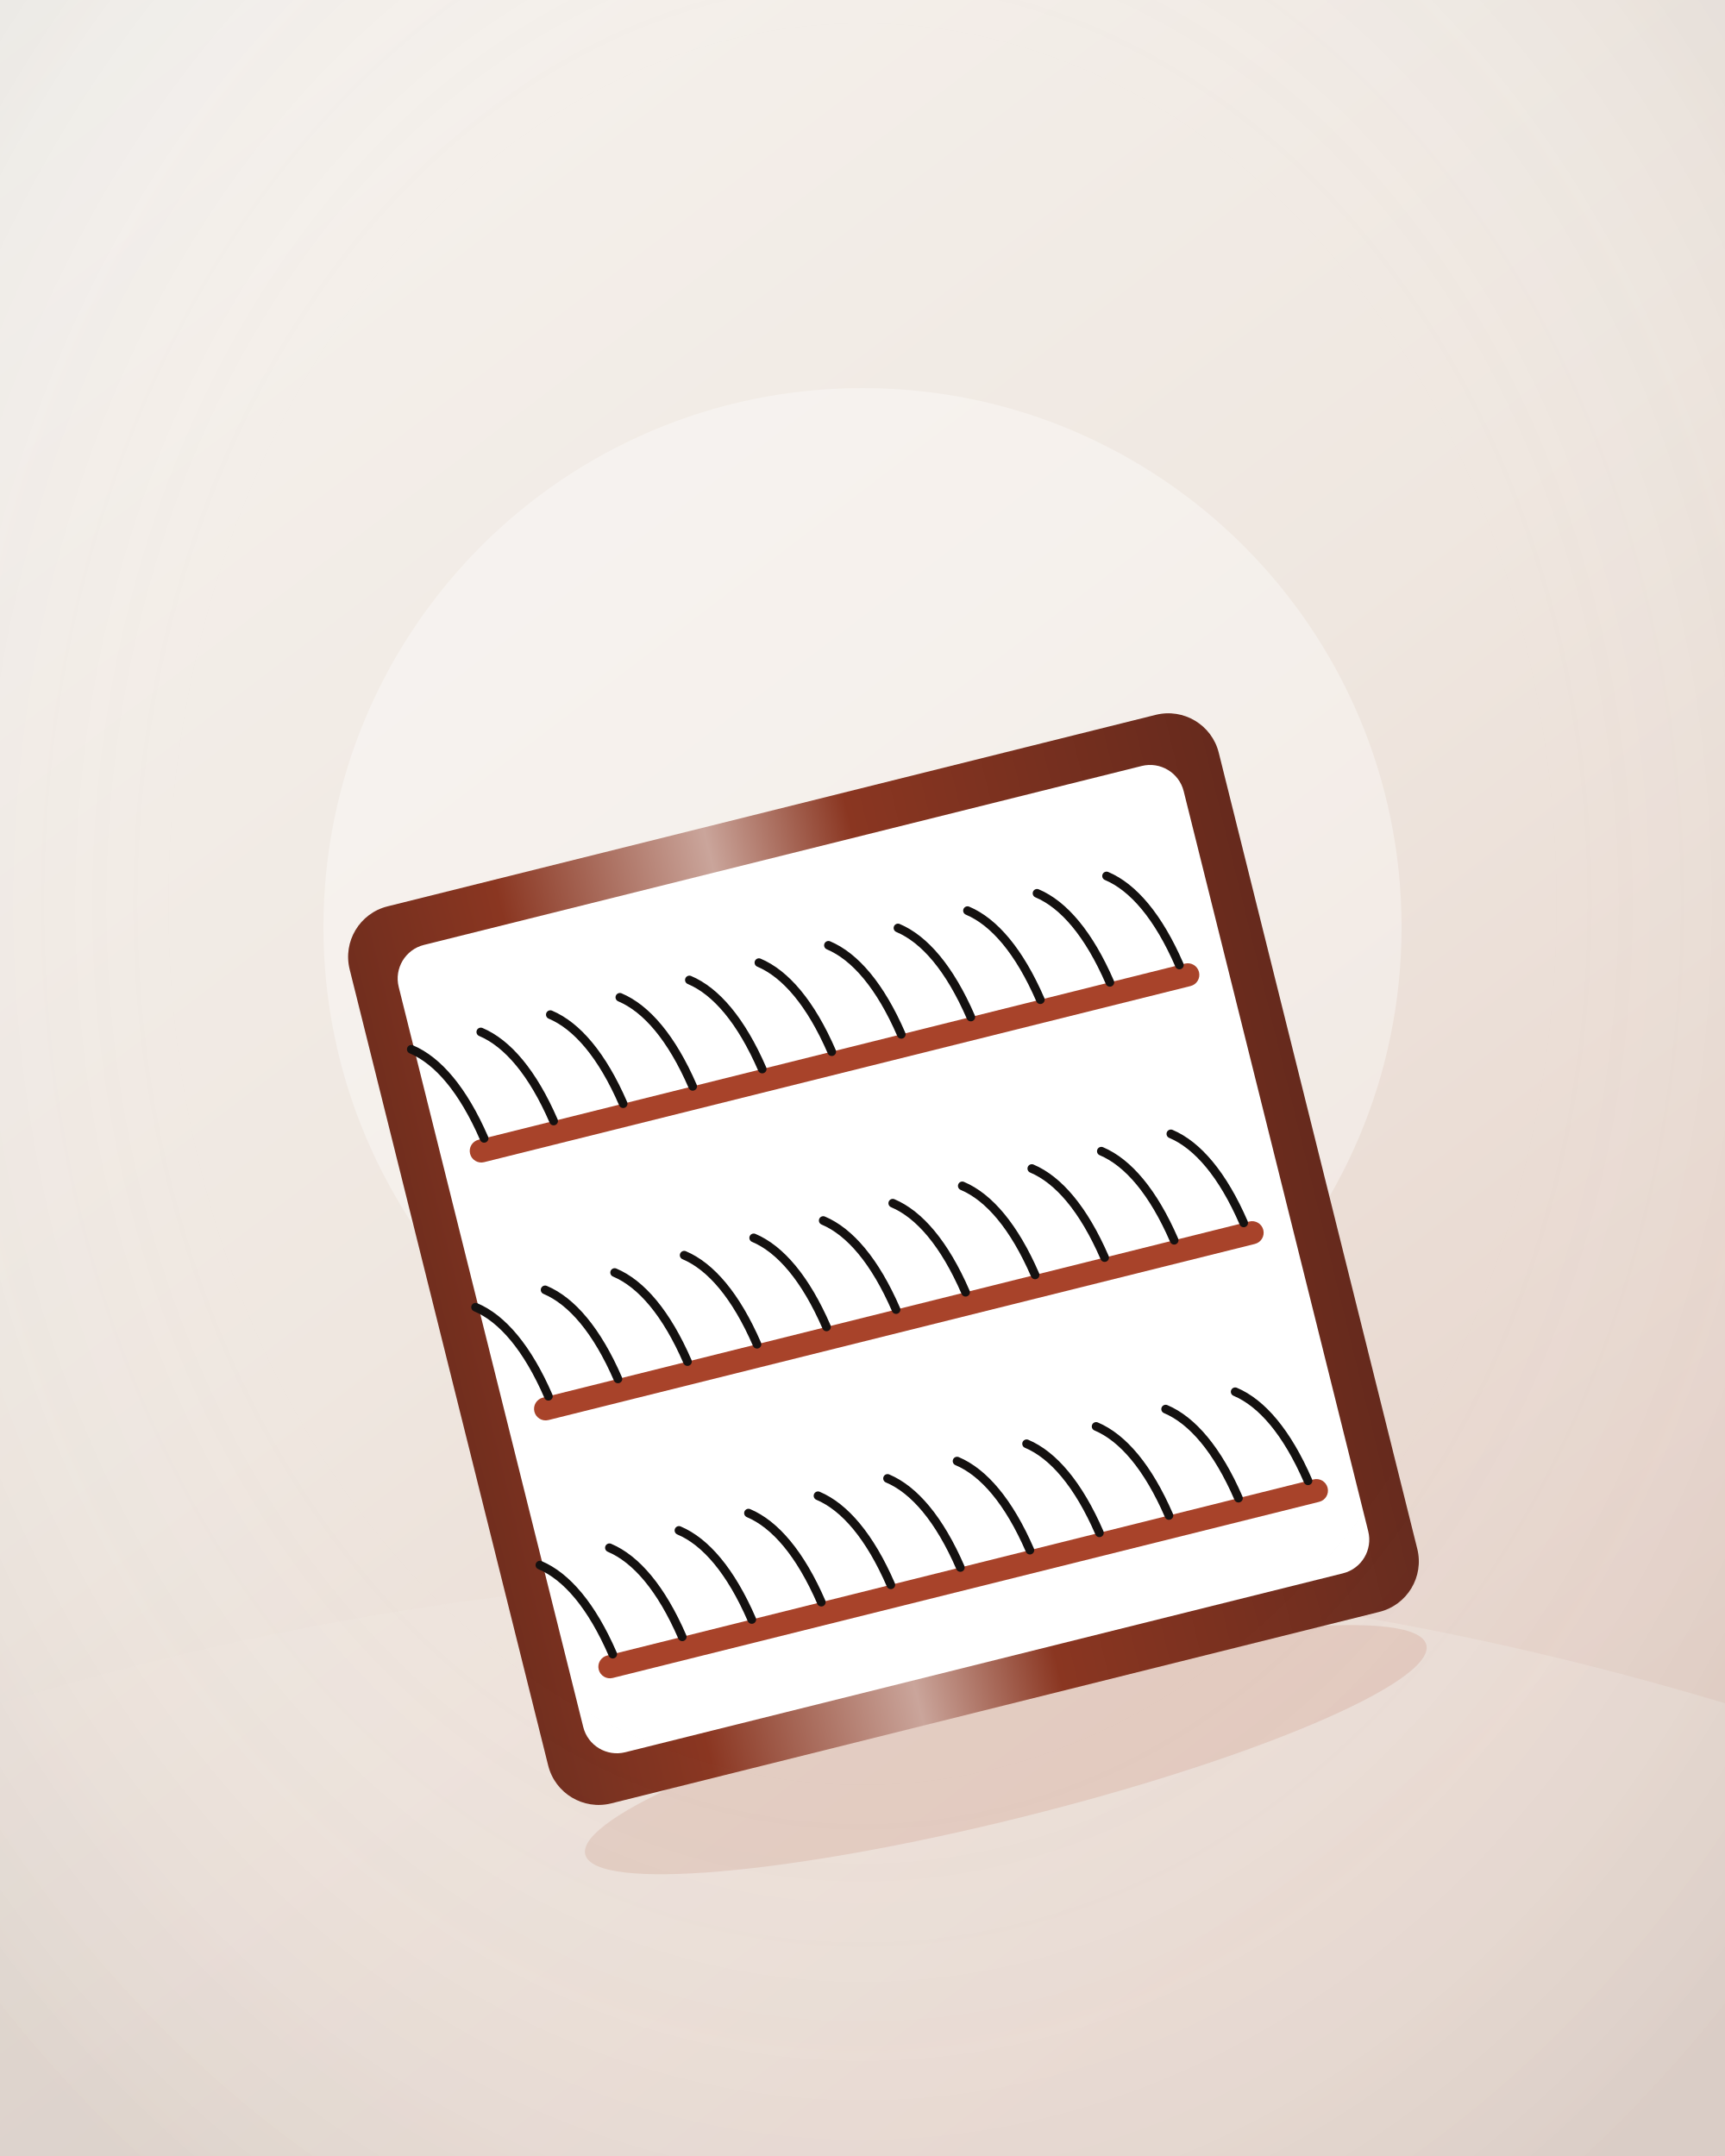
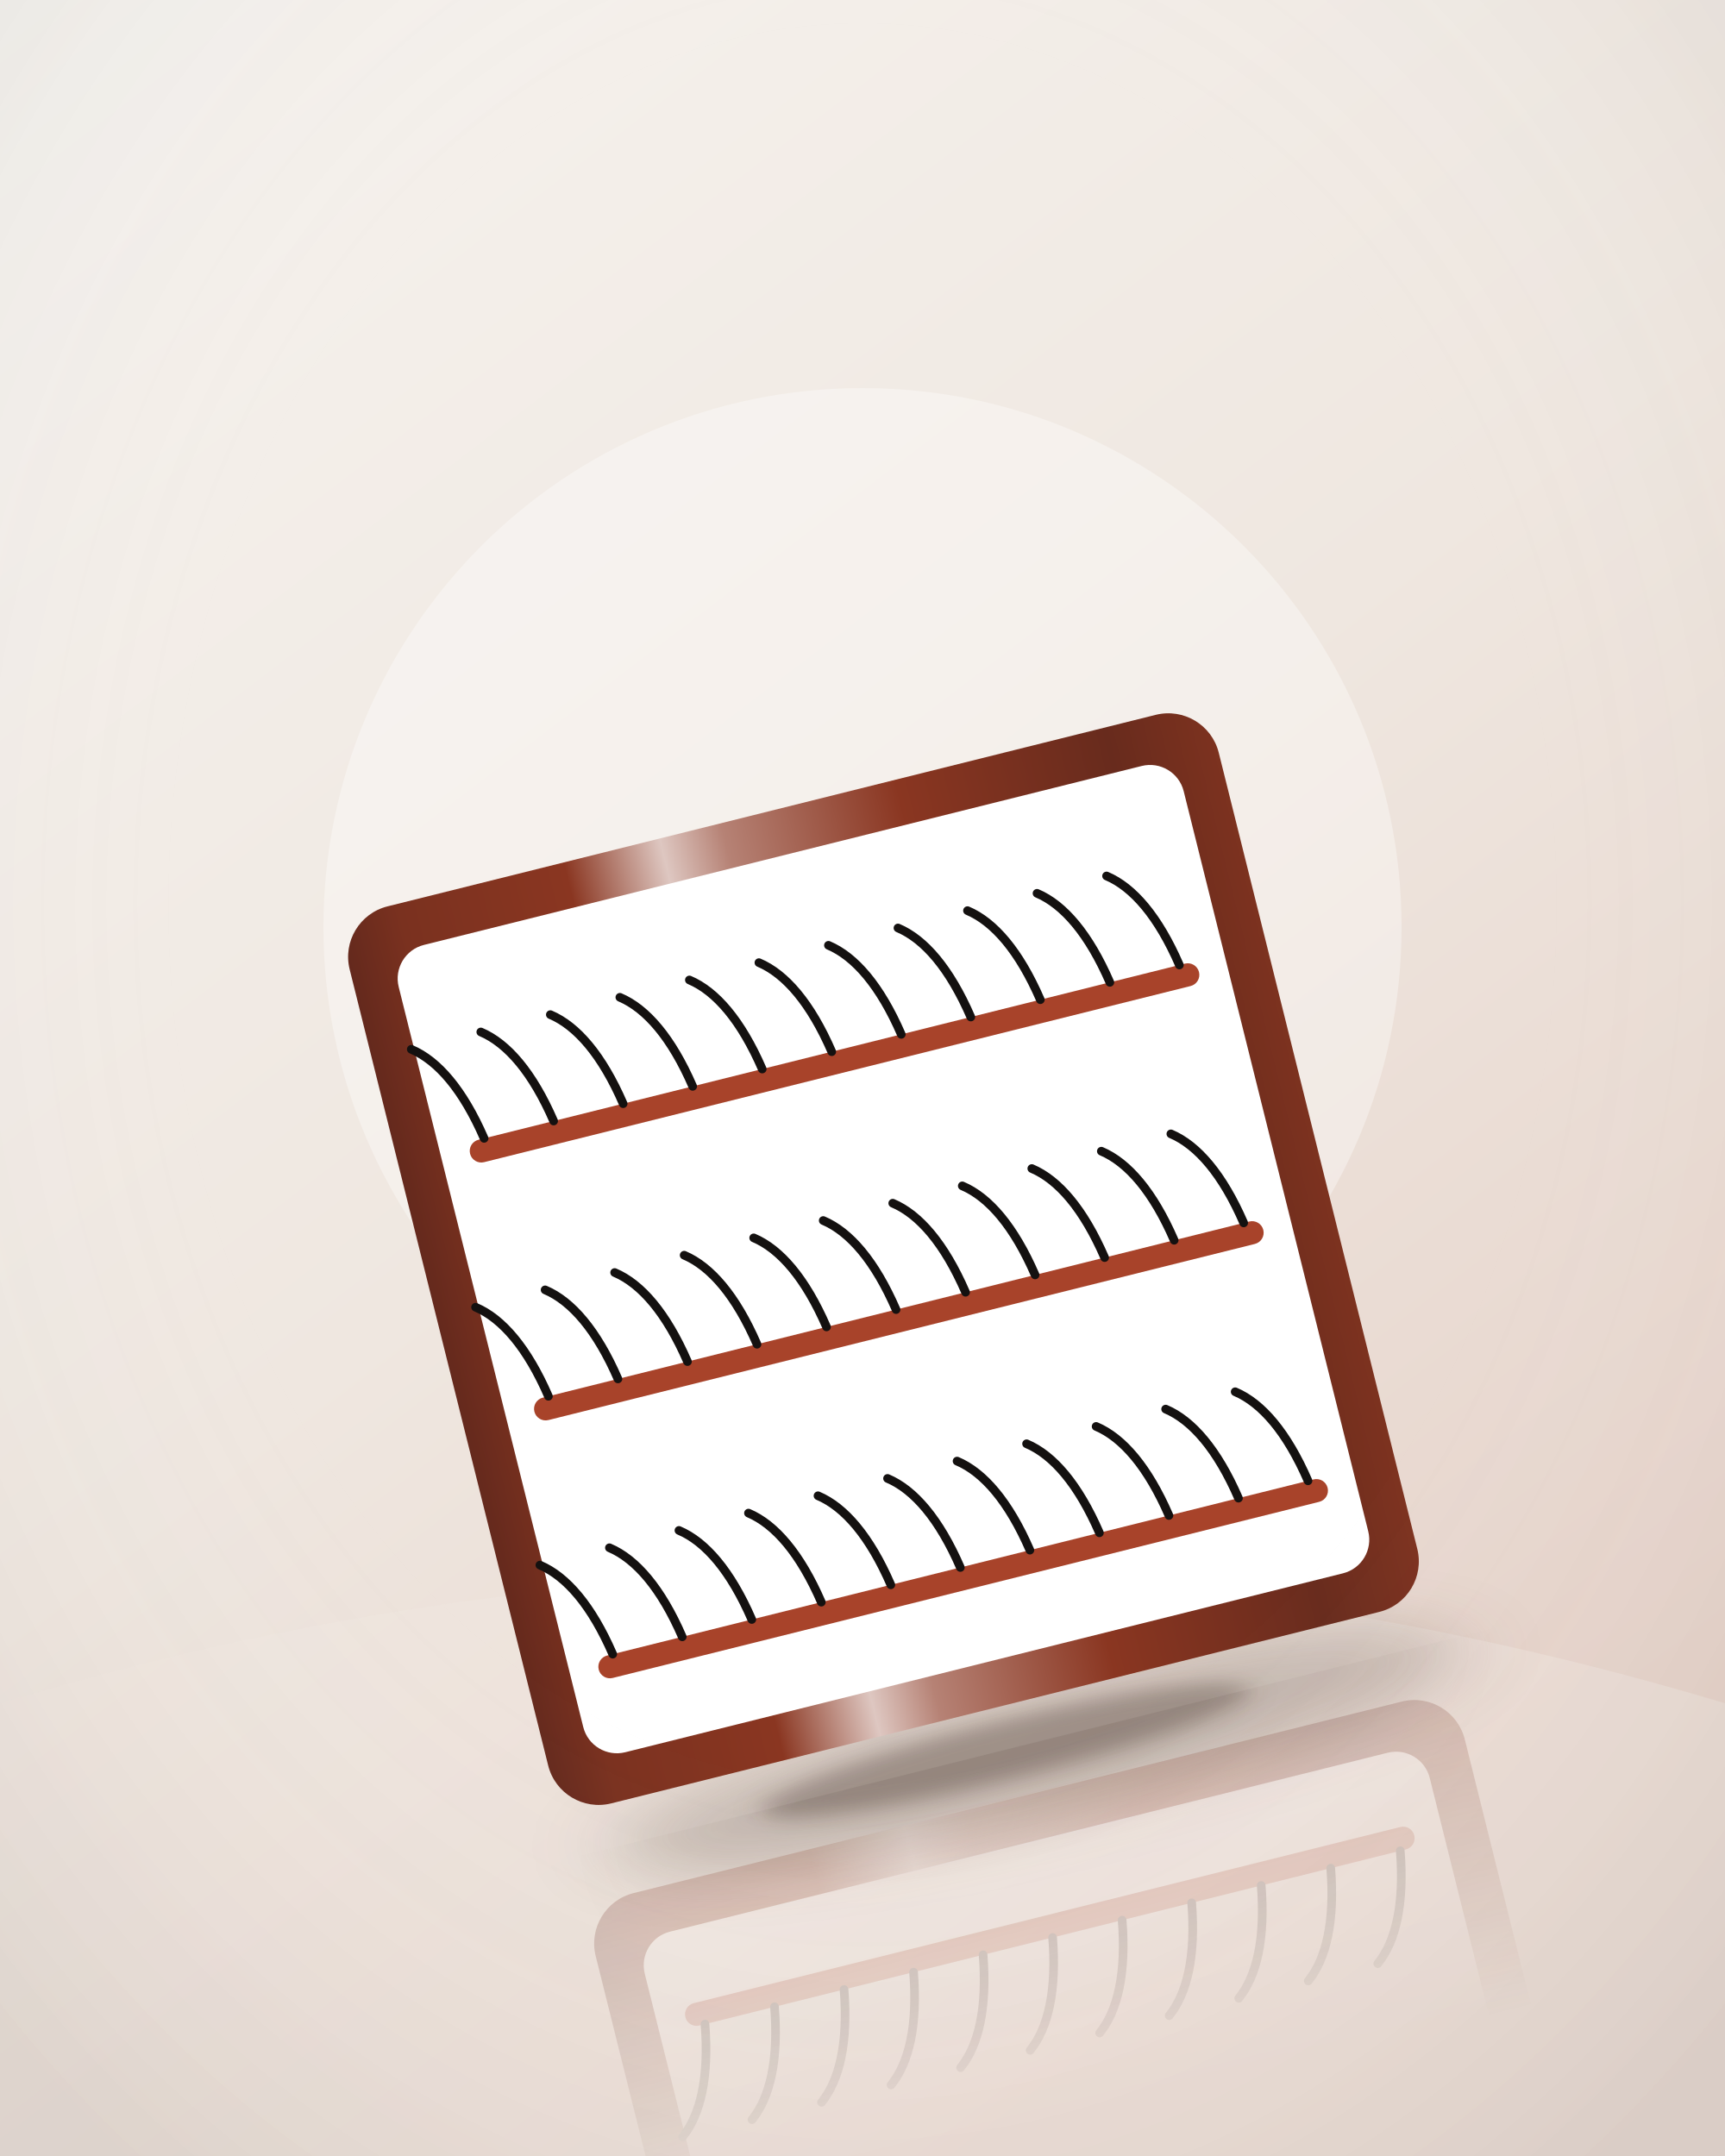
<svg xmlns="http://www.w3.org/2000/svg" viewBox="0 0 800 1000" width="800" height="1000" role="img">
  <defs>
    <linearGradient id="bg57" x1="0" y1="0" x2=".6" y2="1">
      <stop offset="0" stop-color="#F6F3EF" />
      <stop offset=".55" stop-color="#EFE7E0" />
      <stop offset="1" stop-color="#e6d3ca" />
    </linearGradient>
    <radialGradient id="v58" cx=".5" cy=".42" r=".72">
      <stop offset=".55" stop-color="#fff" stop-opacity="0" />
      <stop offset="1" stop-color="#141110" stop-opacity=".07" />
    </radialGradient>
+     <filter id="blurWide" x="-60%" y="-200%" width="220%" height="500%">
+       <feGaussianBlur stdDeviation="13" />
+     </filter>
+     <filter id="blurTight" x="-60%" y="-300%" width="220%" height="700%">
+       <feGaussianBlur stdDeviation="4" />
+     </filter>
+     <linearGradient id="reflGrad" x1="0" y1="205" x2="0" y2="335" gradientUnits="userSpaceOnUse">
+       <stop offset="0" stop-color="#fff" stop-opacity=".5" />
+       <stop offset="1" stop-color="#fff" stop-opacity="0" />
+     </linearGradient>
+     <mask id="reflFade" maskUnits="userSpaceOnUse" x="-260" y="205" width="520" height="130">
+       <rect x="-260" y="205" width="520" height="130" fill="url(#reflGrad)" />
+     </mask>
    <linearGradient id="g56" x1="0" y1="0" x2="1" y2="0">
-       <stop offset="0" stop-color="#712e1e" />
-       <stop offset=".18" stop-color="#8A3621" />
-       <stop offset=".42" stop-color="#caa59b" />
-       <stop offset=".58" stop-color="#8A3621" />
-       <stop offset="1" stop-color="#662a1d" />
+       <stop offset="0" stop-color="#64291d" />
+       <stop offset=".07" stop-color="#7a311f" />
+       <stop offset=".26" stop-color="#8A3621" />
+       <stop offset=".37" stop-color="#dec7c1" />
+       <stop offset=".44" stop-color="#b68275" />
+       <stop offset=".64" stop-color="#8A3621" />
+       <stop offset=".88" stop-color="#682b1d" />
+       <stop offset="1" stop-color="#7d321f" />
    </linearGradient>
  </defs>
  <rect width="800" height="1000" fill="url(#bg57)" />
  <circle cx="400" cy="430" r="250" fill="#fff" opacity=".34" />
  <path d="M0 1000 L0 790 Q 400 670 800 790 L800 1000 Z" fill="#EFE7E0" opacity=".45" />
  <g transform="translate(400,545) rotate(-14) scale(1.34)">
-     <ellipse cx="0" cy="205" rx="150" ry="24" fill="#A8432A" opacity=".13" />
+     <g mask="url(#reflFade)" opacity=".5">
+       <g transform="translate(0,412) scale(1,-1)">
+         <ellipse cx="10.5" cy="207" rx="150" ry="24" fill="#4A372F" opacity=".22" filter="url(#blurWide)" />
+         <ellipse cx="0" cy="205" rx="87" ry="10.08" fill="#3A2A24" opacity=".3" filter="url(#blurTight)" />
+         <rect x="-155" y="-130" width="310" height="320" rx="18" fill="url(#g56)" />
+         <rect x="-140" y="-114" width="280" height="288" rx="12" fill="#FFFFFF" />
+         <g transform="translate(0,-40)">
+           <rect x="-130" y="-4" width="260" height="8" rx="4" fill="#A8432A" />
+           <path d="M-124 -4 C-127 -22 -133 -34 -141 -40" stroke="#141110" stroke-width="3" fill="none" stroke-linecap="round" />
+           <path d="M-99.2 -4 C-102.2 -22 -108.2 -34 -116.2 -40" stroke="#141110" stroke-width="3" fill="none" stroke-linecap="round" />
+           <path d="M-74.4 -4 C-77.4 -22 -83.4 -34 -91.4 -40" stroke="#141110" stroke-width="3" fill="none" stroke-linecap="round" />
+           <path d="M-49.6 -4 C-52.6 -22 -58.6 -34 -66.6 -40" stroke="#141110" stroke-width="3" fill="none" stroke-linecap="round" />
+           <path d="M-24.8 -4 C-27.8 -22 -33.8 -34 -41.8 -40" stroke="#141110" stroke-width="3" fill="none" stroke-linecap="round" />
+           <path d="M0 -4 C-3 -22 -9 -34 -17 -40" stroke="#141110" stroke-width="3" fill="none" stroke-linecap="round" />
+           <path d="M24.8 -4 C21.8 -22 15.8 -34 7.8 -40" stroke="#141110" stroke-width="3" fill="none" stroke-linecap="round" />
+           <path d="M49.6 -4 C46.6 -22 40.6 -34 32.6 -40" stroke="#141110" stroke-width="3" fill="none" stroke-linecap="round" />
+           <path d="M74.4 -4 C71.4 -22 65.4 -34 57.4 -40" stroke="#141110" stroke-width="3" fill="none" stroke-linecap="round" />
+           <path d="M99.2 -4 C96.2 -22 90.2 -34 82.2 -40" stroke="#141110" stroke-width="3" fill="none" stroke-linecap="round" />
+           <path d="M124 -4 C121 -22 115 -34 107 -40" stroke="#141110" stroke-width="3" fill="none" stroke-linecap="round" />
+         </g>
+         <g transform="translate(0,52)">
+           <rect x="-130" y="-4" width="260" height="8" rx="4" fill="#A8432A" />
+           <path d="M-124 -4 C-127 -22 -133 -34 -141 -40" stroke="#141110" stroke-width="3" fill="none" stroke-linecap="round" />
+           <path d="M-99.2 -4 C-102.2 -22 -108.2 -34 -116.2 -40" stroke="#141110" stroke-width="3" fill="none" stroke-linecap="round" />
+           <path d="M-74.4 -4 C-77.4 -22 -83.4 -34 -91.4 -40" stroke="#141110" stroke-width="3" fill="none" stroke-linecap="round" />
+           <path d="M-49.6 -4 C-52.6 -22 -58.6 -34 -66.6 -40" stroke="#141110" stroke-width="3" fill="none" stroke-linecap="round" />
+           <path d="M-24.8 -4 C-27.8 -22 -33.8 -34 -41.8 -40" stroke="#141110" stroke-width="3" fill="none" stroke-linecap="round" />
+           <path d="M0 -4 C-3 -22 -9 -34 -17 -40" stroke="#141110" stroke-width="3" fill="none" stroke-linecap="round" />
+           <path d="M24.8 -4 C21.8 -22 15.8 -34 7.8 -40" stroke="#141110" stroke-width="3" fill="none" stroke-linecap="round" />
+           <path d="M49.6 -4 C46.6 -22 40.6 -34 32.6 -40" stroke="#141110" stroke-width="3" fill="none" stroke-linecap="round" />
+           <path d="M74.4 -4 C71.4 -22 65.4 -34 57.4 -40" stroke="#141110" stroke-width="3" fill="none" stroke-linecap="round" />
+           <path d="M99.2 -4 C96.2 -22 90.2 -34 82.2 -40" stroke="#141110" stroke-width="3" fill="none" stroke-linecap="round" />
+           <path d="M124 -4 C121 -22 115 -34 107 -40" stroke="#141110" stroke-width="3" fill="none" stroke-linecap="round" />
+         </g>
+         <g transform="translate(0,144)">
+           <rect x="-130" y="-4" width="260" height="8" rx="4" fill="#A8432A" />
+           <path d="M-124 -4 C-127 -22 -133 -34 -141 -40" stroke="#141110" stroke-width="3" fill="none" stroke-linecap="round" />
+           <path d="M-99.2 -4 C-102.2 -22 -108.2 -34 -116.2 -40" stroke="#141110" stroke-width="3" fill="none" stroke-linecap="round" />
+           <path d="M-74.4 -4 C-77.4 -22 -83.4 -34 -91.4 -40" stroke="#141110" stroke-width="3" fill="none" stroke-linecap="round" />
+           <path d="M-49.6 -4 C-52.6 -22 -58.6 -34 -66.6 -40" stroke="#141110" stroke-width="3" fill="none" stroke-linecap="round" />
+           <path d="M-24.8 -4 C-27.8 -22 -33.8 -34 -41.8 -40" stroke="#141110" stroke-width="3" fill="none" stroke-linecap="round" />
+           <path d="M0 -4 C-3 -22 -9 -34 -17 -40" stroke="#141110" stroke-width="3" fill="none" stroke-linecap="round" />
+           <path d="M24.8 -4 C21.8 -22 15.8 -34 7.8 -40" stroke="#141110" stroke-width="3" fill="none" stroke-linecap="round" />
+           <path d="M49.6 -4 C46.6 -22 40.6 -34 32.6 -40" stroke="#141110" stroke-width="3" fill="none" stroke-linecap="round" />
+           <path d="M74.4 -4 C71.4 -22 65.4 -34 57.4 -40" stroke="#141110" stroke-width="3" fill="none" stroke-linecap="round" />
+           <path d="M99.2 -4 C96.2 -22 90.2 -34 82.2 -40" stroke="#141110" stroke-width="3" fill="none" stroke-linecap="round" />
+           <path d="M124 -4 C121 -22 115 -34 107 -40" stroke="#141110" stroke-width="3" fill="none" stroke-linecap="round" />
+         </g>
+       </g>
+     </g>
+     <ellipse cx="10.5" cy="207" rx="150" ry="24" fill="#4A372F" opacity=".22" filter="url(#blurWide)" />
+     <ellipse cx="0" cy="205" rx="87" ry="10.08" fill="#3A2A24" opacity=".3" filter="url(#blurTight)" />
    <rect x="-155" y="-130" width="310" height="320" rx="18" fill="url(#g56)" />
    <rect x="-140" y="-114" width="280" height="288" rx="12" fill="#FFFFFF" />
    <g transform="translate(0,-40)">
      <rect x="-130" y="-4" width="260" height="8" rx="4" fill="#A8432A" />
      <path d="M-124 -4 C-127 -22 -133 -34 -141 -40" stroke="#141110" stroke-width="3" fill="none" stroke-linecap="round" />
      <path d="M-99.2 -4 C-102.2 -22 -108.2 -34 -116.2 -40" stroke="#141110" stroke-width="3" fill="none" stroke-linecap="round" />
      <path d="M-74.4 -4 C-77.4 -22 -83.4 -34 -91.4 -40" stroke="#141110" stroke-width="3" fill="none" stroke-linecap="round" />
      <path d="M-49.6 -4 C-52.6 -22 -58.6 -34 -66.6 -40" stroke="#141110" stroke-width="3" fill="none" stroke-linecap="round" />
      <path d="M-24.8 -4 C-27.8 -22 -33.8 -34 -41.8 -40" stroke="#141110" stroke-width="3" fill="none" stroke-linecap="round" />
      <path d="M0 -4 C-3 -22 -9 -34 -17 -40" stroke="#141110" stroke-width="3" fill="none" stroke-linecap="round" />
      <path d="M24.8 -4 C21.8 -22 15.8 -34 7.8 -40" stroke="#141110" stroke-width="3" fill="none" stroke-linecap="round" />
      <path d="M49.6 -4 C46.6 -22 40.6 -34 32.6 -40" stroke="#141110" stroke-width="3" fill="none" stroke-linecap="round" />
      <path d="M74.4 -4 C71.4 -22 65.4 -34 57.4 -40" stroke="#141110" stroke-width="3" fill="none" stroke-linecap="round" />
      <path d="M99.2 -4 C96.2 -22 90.2 -34 82.2 -40" stroke="#141110" stroke-width="3" fill="none" stroke-linecap="round" />
      <path d="M124 -4 C121 -22 115 -34 107 -40" stroke="#141110" stroke-width="3" fill="none" stroke-linecap="round" />
    </g>
    <g transform="translate(0,52)">
      <rect x="-130" y="-4" width="260" height="8" rx="4" fill="#A8432A" />
      <path d="M-124 -4 C-127 -22 -133 -34 -141 -40" stroke="#141110" stroke-width="3" fill="none" stroke-linecap="round" />
      <path d="M-99.2 -4 C-102.2 -22 -108.2 -34 -116.2 -40" stroke="#141110" stroke-width="3" fill="none" stroke-linecap="round" />
      <path d="M-74.4 -4 C-77.4 -22 -83.4 -34 -91.4 -40" stroke="#141110" stroke-width="3" fill="none" stroke-linecap="round" />
      <path d="M-49.6 -4 C-52.6 -22 -58.6 -34 -66.6 -40" stroke="#141110" stroke-width="3" fill="none" stroke-linecap="round" />
      <path d="M-24.8 -4 C-27.8 -22 -33.8 -34 -41.8 -40" stroke="#141110" stroke-width="3" fill="none" stroke-linecap="round" />
      <path d="M0 -4 C-3 -22 -9 -34 -17 -40" stroke="#141110" stroke-width="3" fill="none" stroke-linecap="round" />
      <path d="M24.8 -4 C21.8 -22 15.8 -34 7.8 -40" stroke="#141110" stroke-width="3" fill="none" stroke-linecap="round" />
      <path d="M49.6 -4 C46.6 -22 40.6 -34 32.6 -40" stroke="#141110" stroke-width="3" fill="none" stroke-linecap="round" />
      <path d="M74.4 -4 C71.4 -22 65.4 -34 57.4 -40" stroke="#141110" stroke-width="3" fill="none" stroke-linecap="round" />
      <path d="M99.2 -4 C96.2 -22 90.2 -34 82.2 -40" stroke="#141110" stroke-width="3" fill="none" stroke-linecap="round" />
      <path d="M124 -4 C121 -22 115 -34 107 -40" stroke="#141110" stroke-width="3" fill="none" stroke-linecap="round" />
    </g>
    <g transform="translate(0,144)">
      <rect x="-130" y="-4" width="260" height="8" rx="4" fill="#A8432A" />
      <path d="M-124 -4 C-127 -22 -133 -34 -141 -40" stroke="#141110" stroke-width="3" fill="none" stroke-linecap="round" />
      <path d="M-99.2 -4 C-102.2 -22 -108.2 -34 -116.2 -40" stroke="#141110" stroke-width="3" fill="none" stroke-linecap="round" />
      <path d="M-74.4 -4 C-77.4 -22 -83.4 -34 -91.4 -40" stroke="#141110" stroke-width="3" fill="none" stroke-linecap="round" />
      <path d="M-49.6 -4 C-52.6 -22 -58.6 -34 -66.6 -40" stroke="#141110" stroke-width="3" fill="none" stroke-linecap="round" />
      <path d="M-24.8 -4 C-27.8 -22 -33.8 -34 -41.8 -40" stroke="#141110" stroke-width="3" fill="none" stroke-linecap="round" />
      <path d="M0 -4 C-3 -22 -9 -34 -17 -40" stroke="#141110" stroke-width="3" fill="none" stroke-linecap="round" />
      <path d="M24.8 -4 C21.8 -22 15.8 -34 7.8 -40" stroke="#141110" stroke-width="3" fill="none" stroke-linecap="round" />
      <path d="M49.6 -4 C46.6 -22 40.6 -34 32.6 -40" stroke="#141110" stroke-width="3" fill="none" stroke-linecap="round" />
      <path d="M74.4 -4 C71.4 -22 65.4 -34 57.4 -40" stroke="#141110" stroke-width="3" fill="none" stroke-linecap="round" />
      <path d="M99.2 -4 C96.2 -22 90.2 -34 82.2 -40" stroke="#141110" stroke-width="3" fill="none" stroke-linecap="round" />
      <path d="M124 -4 C121 -22 115 -34 107 -40" stroke="#141110" stroke-width="3" fill="none" stroke-linecap="round" />
    </g>
  </g>
  <rect width="800" height="1000" fill="url(#v58)" />
</svg>
